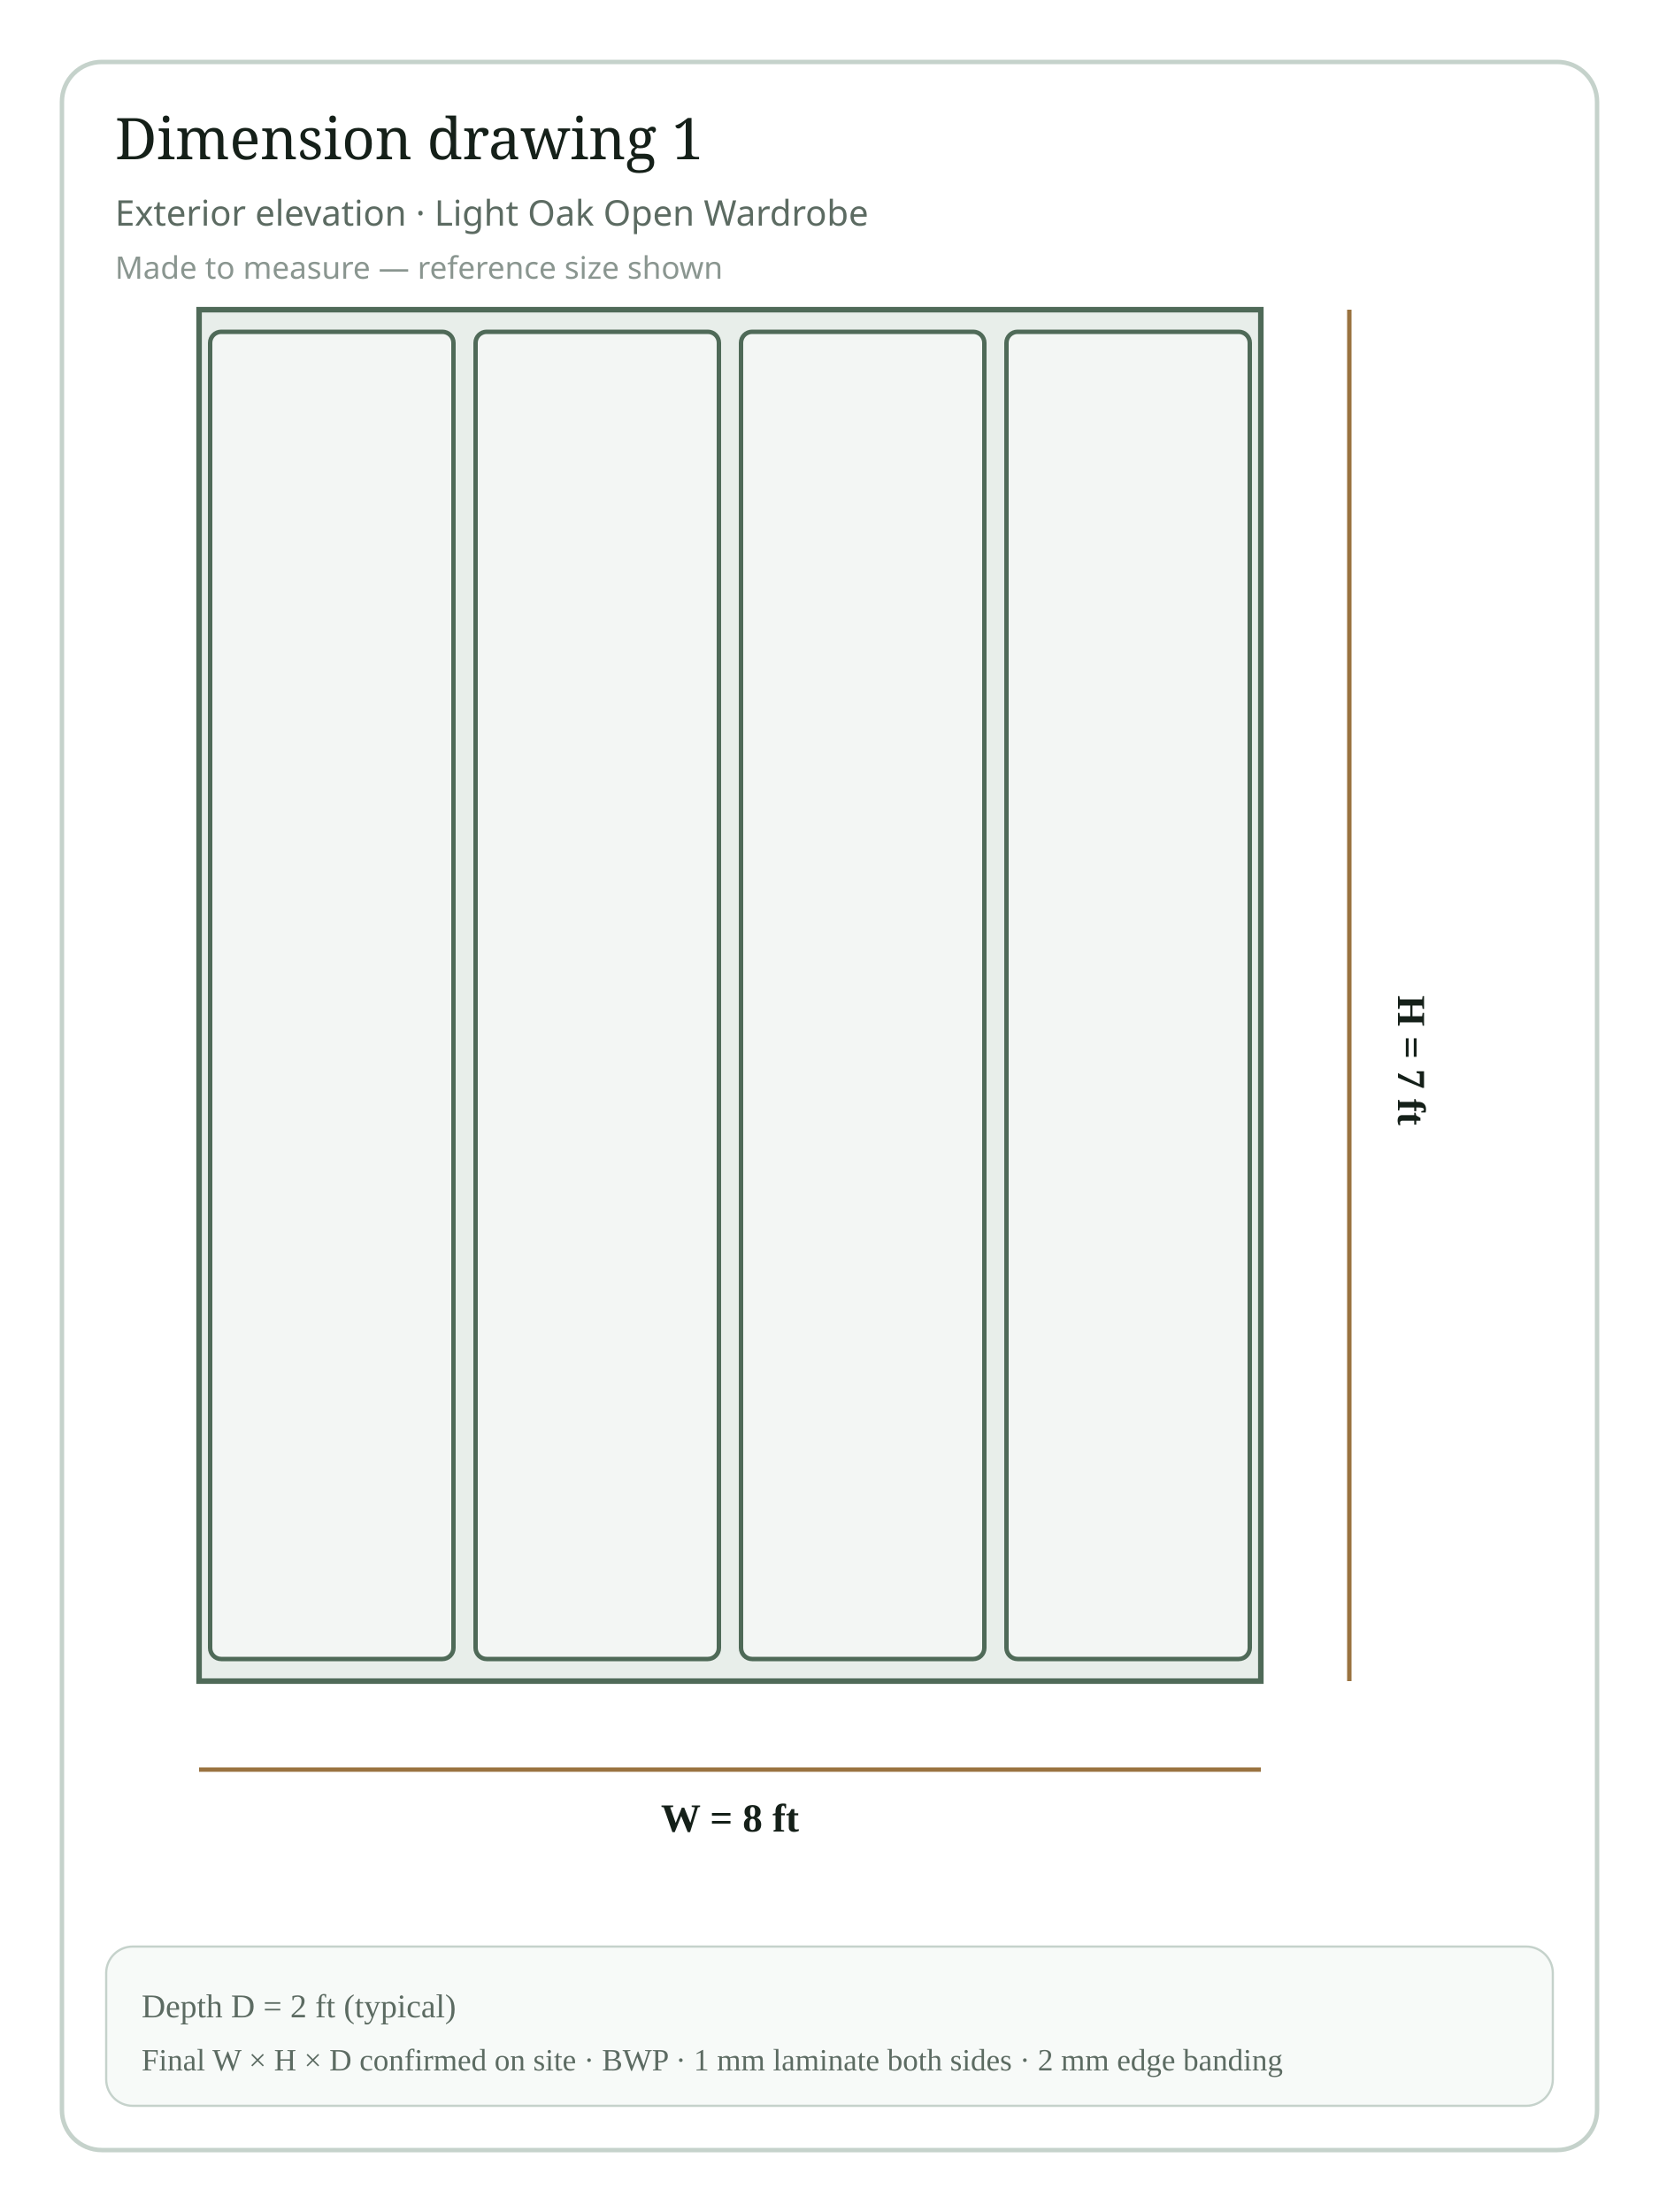
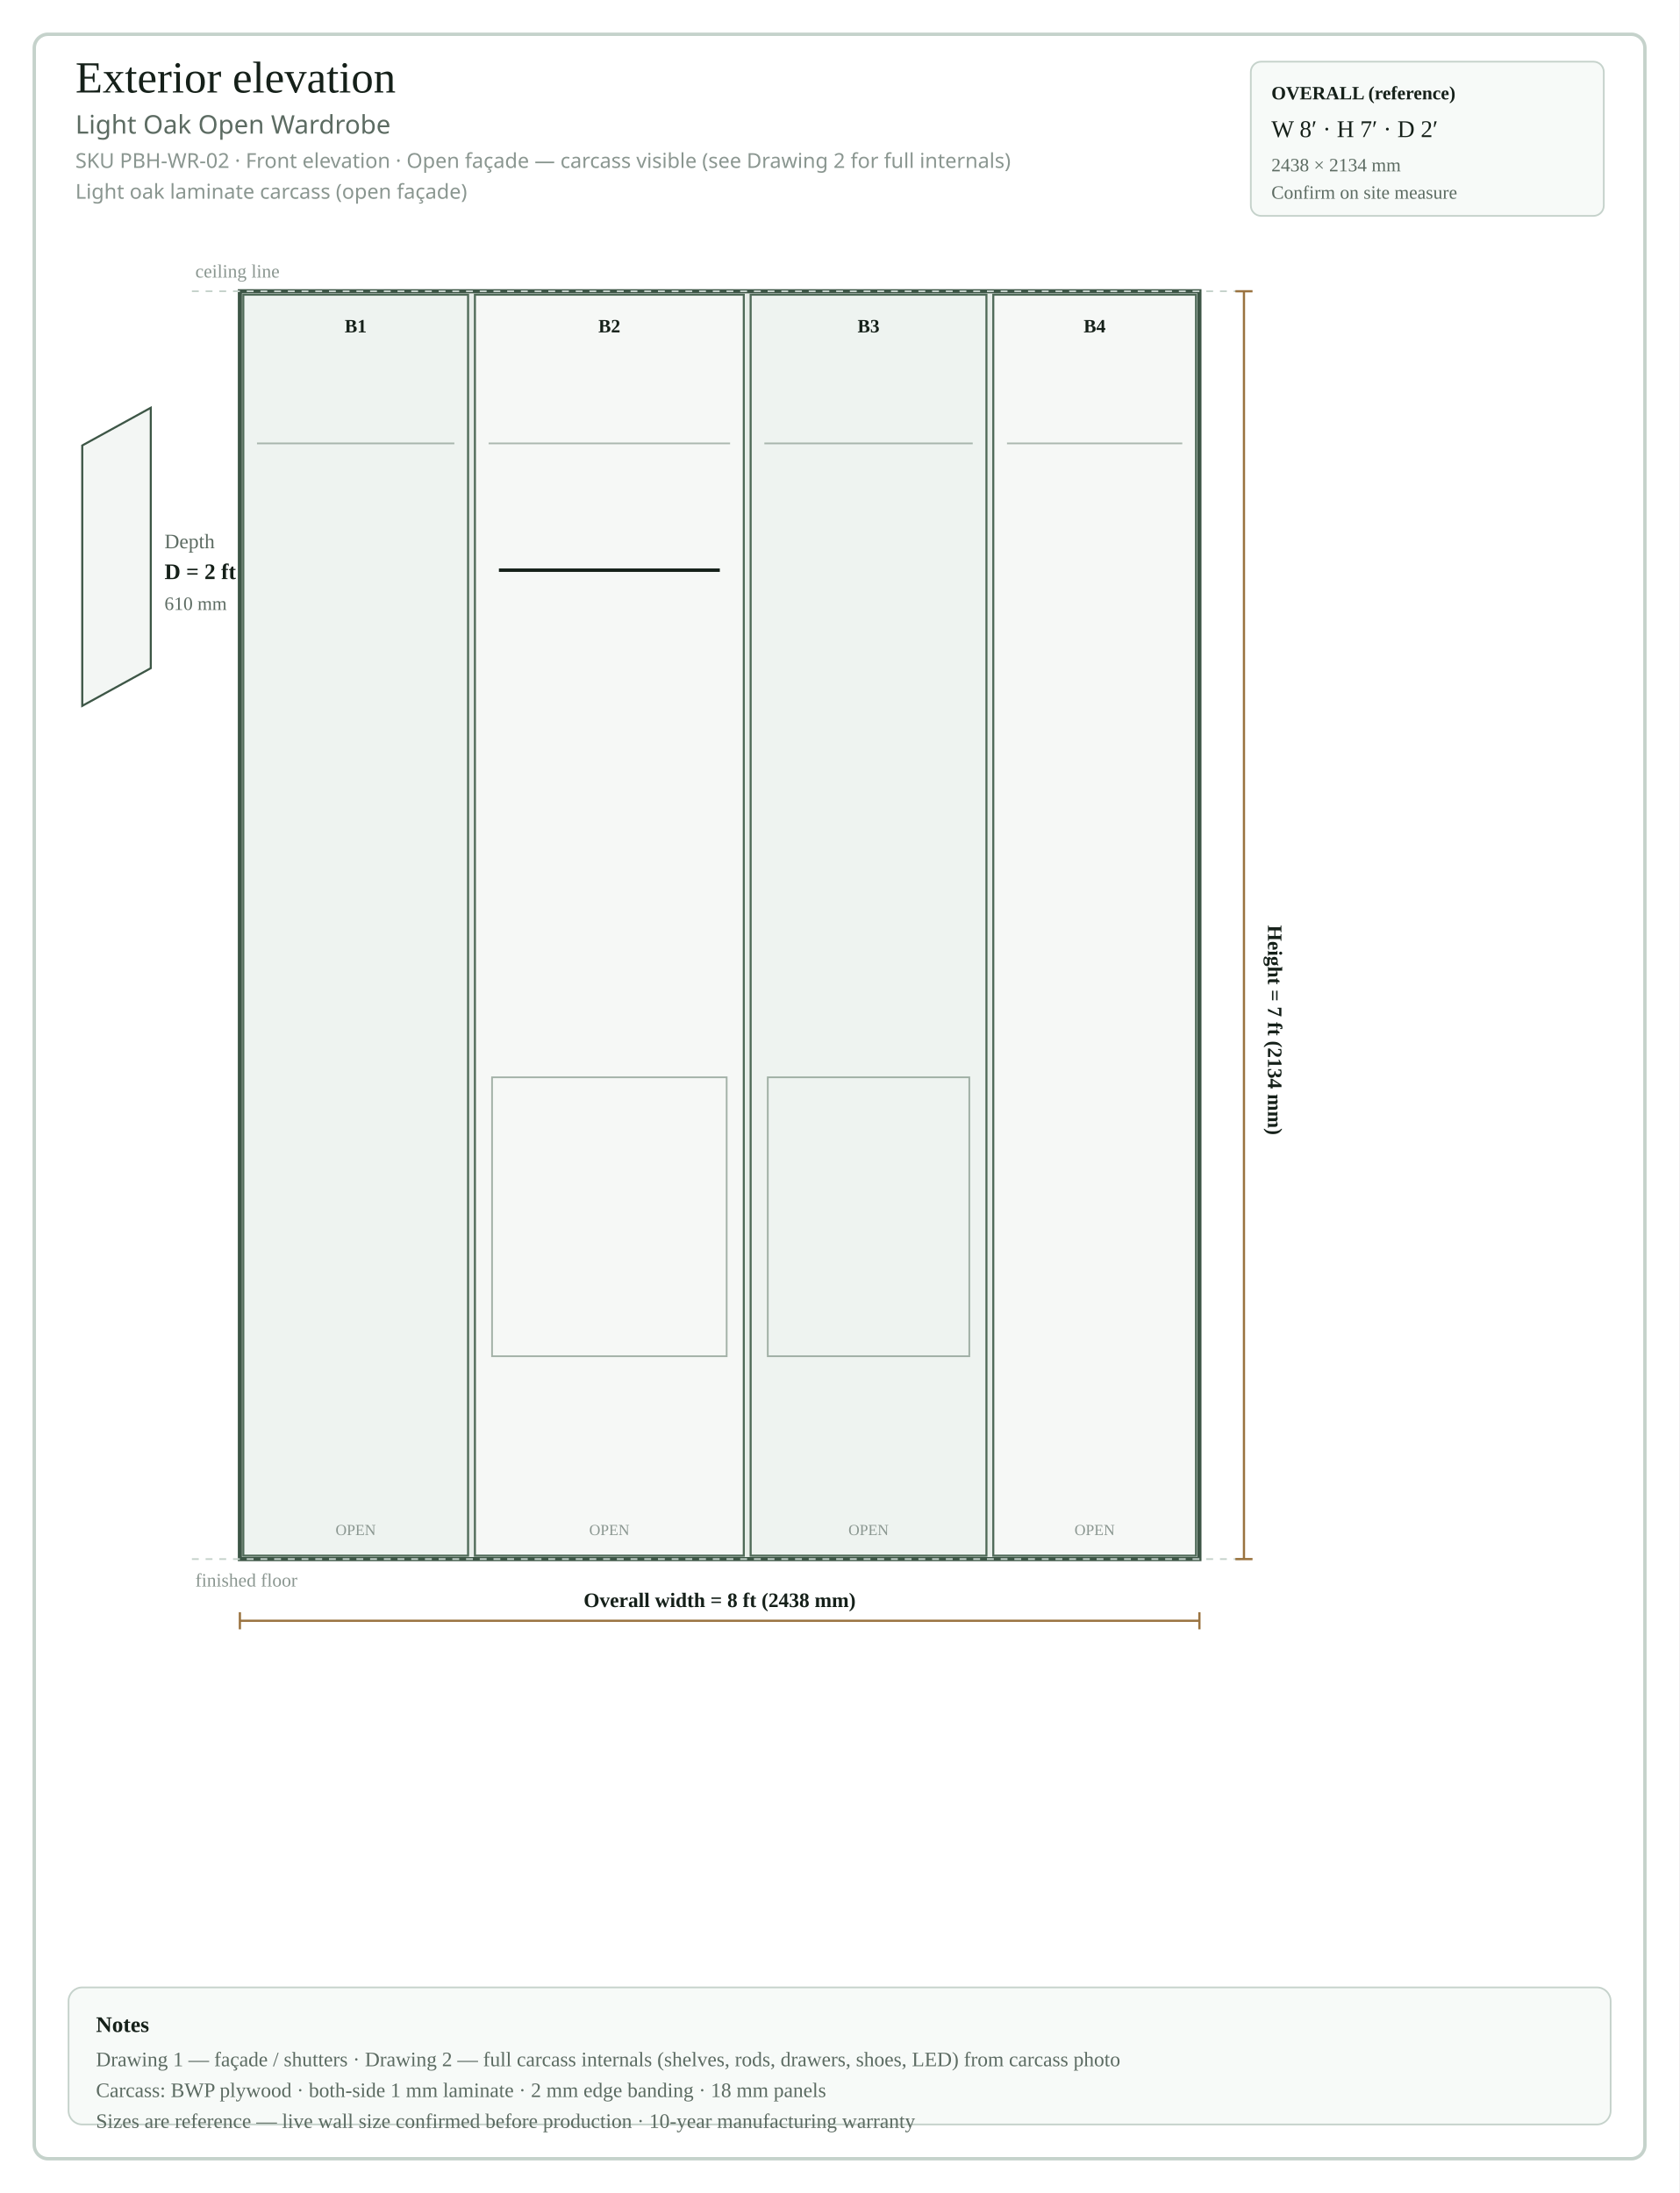
- <svg xmlns="http://www.w3.org/2000/svg" viewBox="0 0 750 1000" width="750" height="1000" preserveAspectRatio="xMidYMid meet" role="img">
-   <rect width="750" height="1000" fill="#ffffff" />
-   <rect x="28" y="28" width="694" height="944" rx="18" fill="#fff" stroke="#c5d2cb" stroke-width="2" />
-   <text x="52" y="72" font-family="Georgia, serif" font-size="26" fill="#152019">Dimension drawing 1</text>
-   <text x="52" y="102" font-family="system-ui,sans-serif" font-size="16" fill="#5c6b62">Exterior elevation · Light Oak Open Wardrobe</text>
-   <text x="52" y="126" font-family="system-ui,sans-serif" font-size="14" fill="#8a9690">Made to measure — reference size shown</text>
-   <rect x="90" y="140" width="480" height="620" fill="#e8eeea" stroke="#4f6a58" stroke-width="2.5" />
-   <rect x="95" y="150" width="110" height="600" rx="5" fill="#f3f6f4" stroke="#4f6a58" stroke-width="2" />
-   <rect x="215" y="150" width="110" height="600" rx="5" fill="#f3f6f4" stroke="#4f6a58" stroke-width="2" />
-   <rect x="335" y="150" width="110" height="600" rx="5" fill="#f3f6f4" stroke="#4f6a58" stroke-width="2" />
-   <rect x="455" y="150" width="110" height="600" rx="5" fill="#f3f6f4" stroke="#4f6a58" stroke-width="2" />
-   <line x1="90" y1="800" x2="570" y2="800" stroke="#9a7340" stroke-width="2" />
-   <text x="330" y="828" text-anchor="middle" font-size="18" font-weight="700" fill="#152019">W = 8 ft</text>
-   <line x1="610" y1="140" x2="610" y2="760" stroke="#9a7340" stroke-width="2" />
-   <text x="632" y="450" font-size="18" font-weight="700" fill="#152019" transform="rotate(90 632 450)">H = 7 ft</text>
-   <rect x="48" y="880" width="654" height="72" rx="12" fill="#f7faf8" stroke="#c5d2cb" />
-   <text x="64" y="912" font-size="15" fill="#5c6b62">Depth D = 2 ft (typical)</text>
-   <text x="64" y="936" font-size="14" fill="#5c6b62">Final W × H × D confirmed on site · BWP · 1 mm laminate both sides · 2 mm edge banding</text>
+ <svg xmlns="http://www.w3.org/2000/svg" viewBox="0 0 980 1280" width="980" height="1280" preserveAspectRatio="xMidYMid meet" role="img">
+   <rect width="980" height="1280" fill="#ffffff" />
+   <rect x="20" y="20" width="940" height="1240" rx="8" fill="none" stroke="#c5d2cb" stroke-width="2" />
+   <text x="44" y="54" font-family="Georgia, 'Times New Roman', serif" font-size="26" fill="#152019">Exterior elevation</text>
+   <text x="44" y="78" font-family="system-ui,sans-serif" font-size="15" fill="#5c6b62">Light Oak Open Wardrobe</text>
+   <text x="44" y="98" font-family="system-ui,sans-serif" font-size="12" fill="#8a9690">SKU PBH-WR-02 · Front elevation · Open façade — carcass visible (see Drawing 2 for full internals)</text>
+   <text x="44" y="116" font-family="system-ui,sans-serif" font-size="12" fill="#8a9690">Light oak laminate carcass (open façade)</text>
+   <rect x="730" y="36" width="206" height="90" rx="6" fill="#f7faf8" stroke="#c5d2cb" />
+   <text x="742" y="58" font-size="11" font-weight="700" fill="#152019">OVERALL (reference)</text>
+   <text x="742" y="80" font-size="14" fill="#152019">W 8′ · H 7′ · D 2′</text>
+   <text x="742" y="100" font-size="11" fill="#5c6b62">2438 × 2134 mm</text>
+   <text x="742" y="116" font-size="11" fill="#5c6b62">Confirm on site measure</text>
+   <rect x="140" y="170" width="560" height="740" fill="#e8eeea" stroke="#3d5646" stroke-width="2.4" />
+   <rect x="142" y="172" width="131.172" height="736" fill="#eef3f0" stroke="#4f6a58" stroke-width="1.2" />
+   <text x="207.586" y="194" text-anchor="middle" font-size="11" font-weight="700" fill="#152019">B1</text>
+   <line x1="150" y1="258.8" x2="265.172" y2="258.8" stroke="#4f6a58" stroke-width="1" opacity="0.45" />
+   <text x="207.586" y="896" text-anchor="middle" font-size="9" fill="#8a9690">OPEN</text>
+   <rect x="277.172" y="172" width="156.92" height="736" fill="#f6f8f6" stroke="#4f6a58" stroke-width="1.2" />
+   <text x="355.632" y="194" text-anchor="middle" font-size="11" font-weight="700" fill="#152019">B2</text>
+   <line x1="285.172" y1="258.8" x2="426.092" y2="258.8" stroke="#4f6a58" stroke-width="1" opacity="0.45" />
+   <line x1="291.172" y1="332.8" x2="420.092" y2="332.8" stroke="#152019" stroke-width="2" />
+   <rect x="287.172" y="628.8" width="136.92" height="162.8" fill="none" stroke="#4f6a58" stroke-width="1" opacity="0.5" />
+   <text x="355.632" y="896" text-anchor="middle" font-size="9" fill="#8a9690">OPEN</text>
+   <rect x="438.092" y="172" width="137.609" height="736" fill="#eef3f0" stroke="#4f6a58" stroke-width="1.2" />
+   <text x="506.897" y="194" text-anchor="middle" font-size="11" font-weight="700" fill="#152019">B3</text>
+   <line x1="446.092" y1="258.8" x2="567.701" y2="258.8" stroke="#4f6a58" stroke-width="1" opacity="0.45" />
+   <rect x="448.092" y="628.8" width="117.609" height="162.8" fill="none" stroke="#4f6a58" stroke-width="1" opacity="0.5" />
+   <text x="506.897" y="896" text-anchor="middle" font-size="9" fill="#8a9690">OPEN</text>
+   <rect x="579.701" y="172" width="118.299" height="736" fill="#f6f8f6" stroke="#4f6a58" stroke-width="1.2" />
+   <text x="638.851" y="194" text-anchor="middle" font-size="11" font-weight="700" fill="#152019">B4</text>
+   <line x1="587.701" y1="258.8" x2="690" y2="258.8" stroke="#4f6a58" stroke-width="1" opacity="0.45" />
+   <text x="638.851" y="896" text-anchor="middle" font-size="9" fill="#8a9690">OPEN</text>
+   <line x1="112" y1="170" x2="728" y2="170" stroke="#c5d2cb" stroke-dasharray="4 4" />
+   <text x="114" y="162" font-size="11" fill="#8a9690">ceiling line</text>
+   <line x1="112" y1="910" x2="728" y2="910" stroke="#c5d2cb" stroke-dasharray="4 4" />
+   <text x="114" y="926" font-size="11" fill="#8a9690">finished floor</text>
+   <line x1="140" y1="946" x2="700" y2="946" stroke="#9a7340" stroke-width="1.3" />
+   <line x1="140" y1="941" x2="140" y2="951" stroke="#9a7340" stroke-width="1.3" />
+   <line x1="700" y1="941" x2="700" y2="951" stroke="#9a7340" stroke-width="1.3" />
+   <text x="420" y="938" text-anchor="middle" font-size="12" font-weight="700" fill="#152019">Overall width = 8 ft (2438 mm)</text>
+   <line x1="726" y1="170" x2="726" y2="910" stroke="#9a7340" stroke-width="1.3" />
+   <line x1="721" y1="170" x2="731" y2="170" stroke="#9a7340" stroke-width="1.3" />
+   <line x1="721" y1="910" x2="731" y2="910" stroke="#9a7340" stroke-width="1.3" />
+   <text x="740" y="540" font-size="12" font-weight="700" fill="#152019" transform="rotate(90 740 540)">Height = 7 ft (2134 mm)</text>
+   <g transform="translate(48, 220)">
+     <polygon points="0,40 40,18 40,170 0,192" fill="#f3f6f4" stroke="#3d5646" stroke-width="1.2" />
+     <text x="48" y="100" font-size="12" fill="#5c6b62">Depth</text>
+     <text x="48" y="118" font-size="13" font-weight="700" fill="#152019">D = 2 ft</text>
+     <text x="48" y="136" font-size="11" fill="#5c6b62">610 mm</text>
+   </g>
+   <rect x="40" y="1160" width="900" height="80" rx="8" fill="#f7faf8" stroke="#c5d2cb" />
+   <text x="56" y="1186" font-size="13" font-weight="700" fill="#152019">Notes</text>
+   <text x="56" y="1206" font-size="12" fill="#5c6b62">Drawing 1 — façade / shutters · Drawing 2 — full carcass internals (shelves, rods, drawers, shoes, LED) from carcass photo</text>
+   <text x="56" y="1224" font-size="12" fill="#5c6b62">Carcass: BWP plywood · both-side 1 mm laminate · 2 mm edge banding · 18 mm panels</text>
+   <text x="56" y="1242" font-size="12" fill="#5c6b62">Sizes are reference — live wall size confirmed before production · 10-year manufacturing warranty</text>
</svg>
